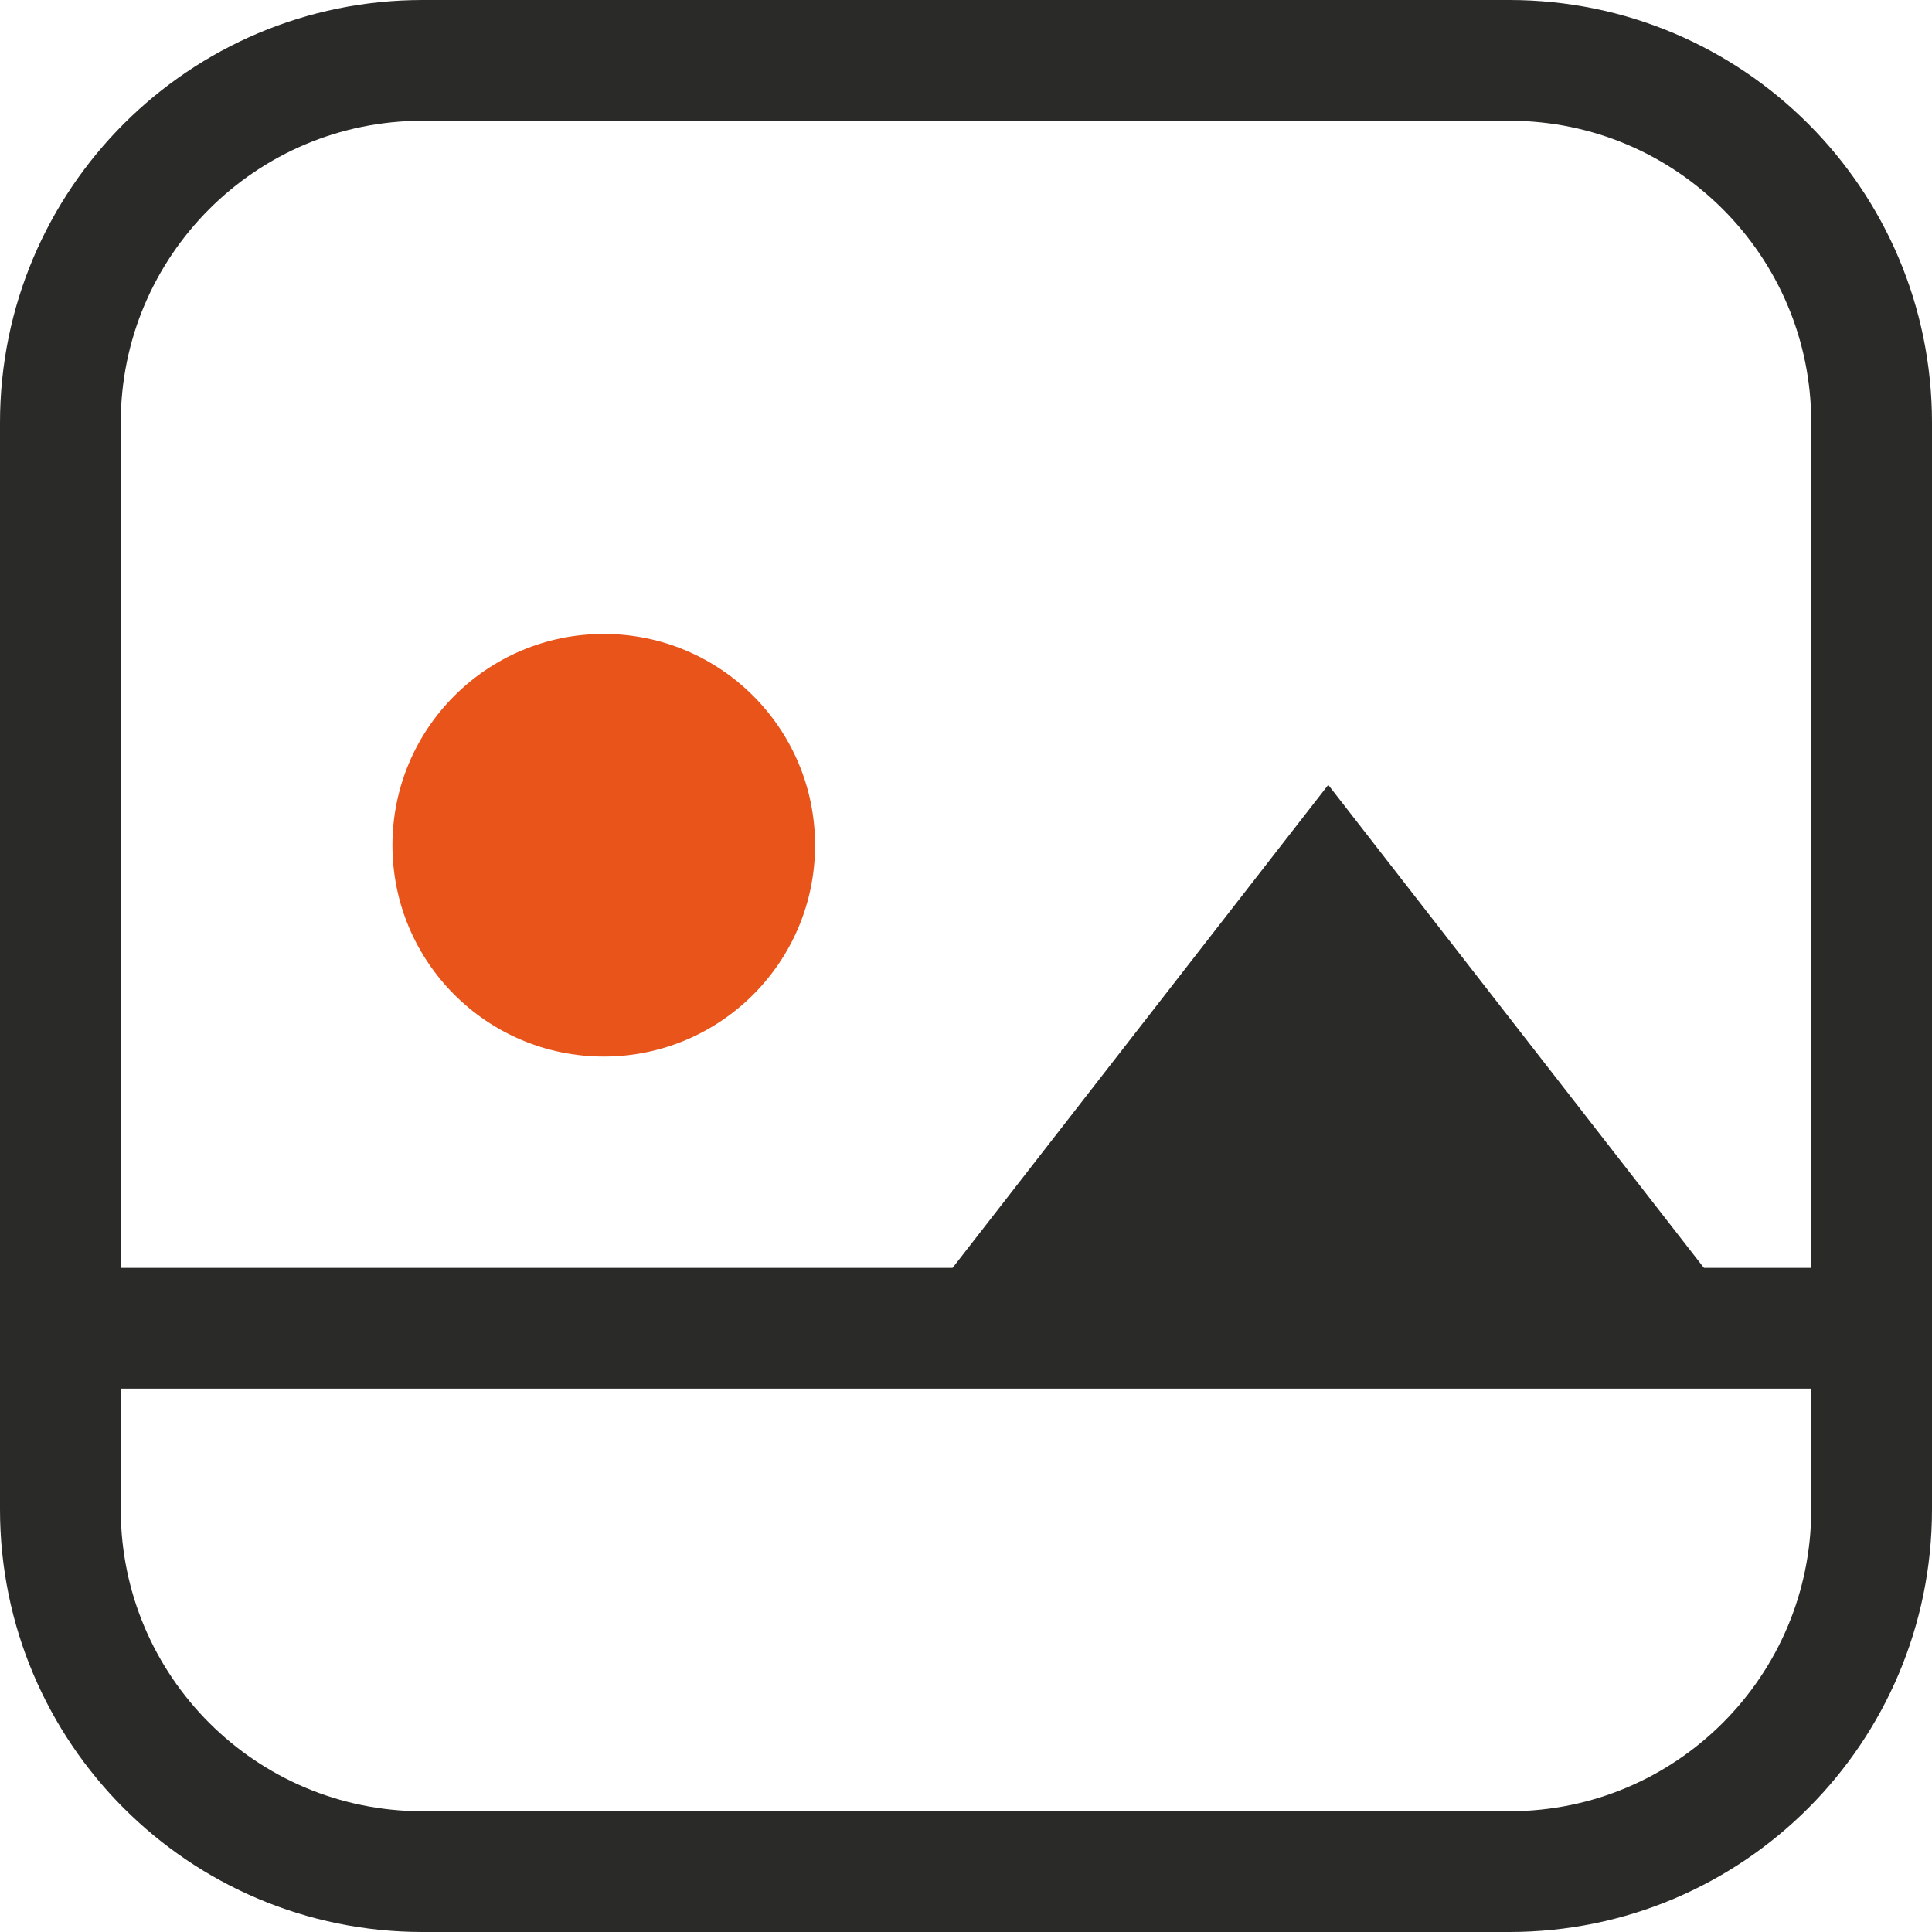
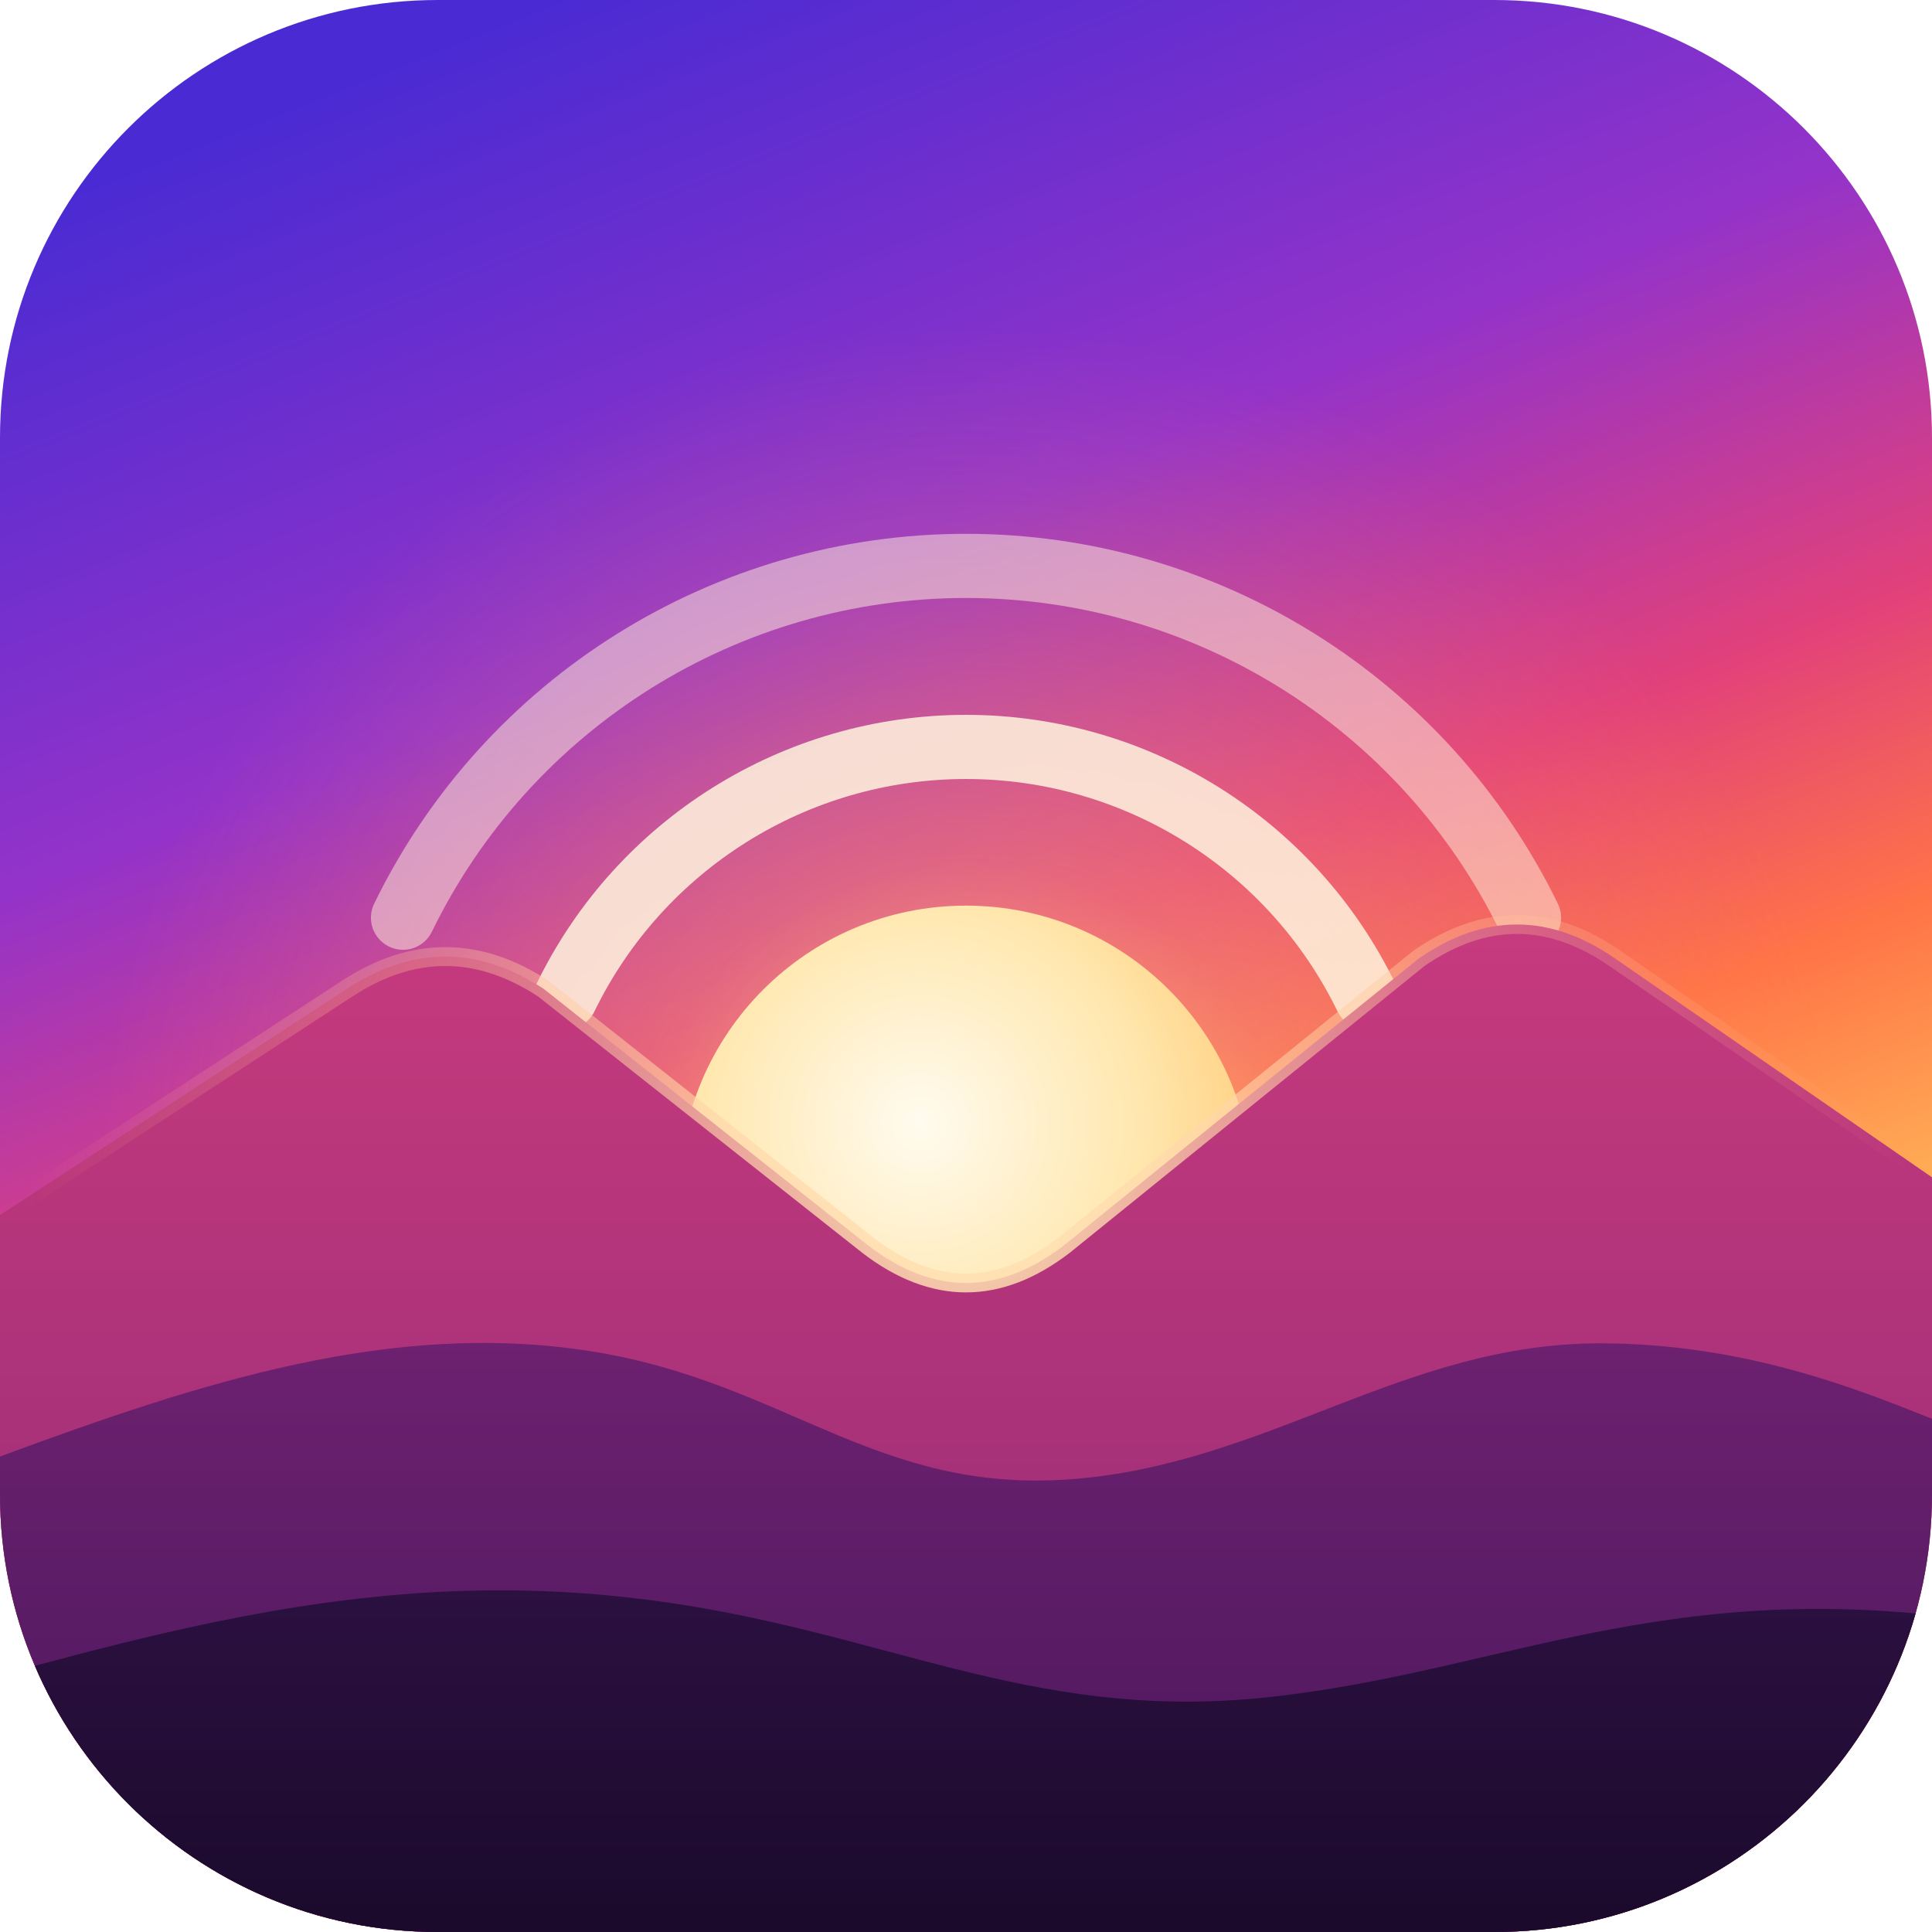
- <svg xmlns="http://www.w3.org/2000/svg" viewBox="0 0 32 32" fill="none">
-   <style>
-     .stroke { stroke: #2a2a28; }
-     .fill-bg { fill: #2a2a28; }
-     .dot { fill: #e8541a; }
-     @media (prefers-color-scheme: dark) {
-       .stroke { stroke: #dde1e8; }
-       .fill-bg { fill: #dde1e8; }
-       .dot { fill: #6e7fcc; }
-     }
-   </style>
-   <rect x="1" y="1" width="30" height="30" rx="6" class="stroke" stroke-width="2" />
-   <line x1="1" y1="22" x2="31" y2="22" class="stroke" stroke-width="2" />
-   <circle cx="10" cy="14" r="3.5" class="dot" />
-   <polyline points="15,22 22,13 29,22" class="fill-bg" stroke="none" />
+ <svg xmlns="http://www.w3.org/2000/svg" viewBox="0 0 512 512">
+   <defs>
+     <clipPath id="tile">
+       <rect width="512" height="512" rx="116" />
+     </clipPath>
+     <linearGradient id="sky" x1="0.3" y1="0" x2="0.7" y2="1">
+       <stop offset="0" stop-color="#4a2bd3" />
+       <stop offset="0.3" stop-color="#9433c9" />
+       <stop offset="0.5" stop-color="#e2417a" />
+       <stop offset="0.64" stop-color="#ff7447" />
+       <stop offset="0.76" stop-color="#ffab55" />
+     </linearGradient>
+     <radialGradient id="glow" cx="256" cy="316" r="230" gradientUnits="userSpaceOnUse">
+       <stop offset="0" stop-color="#ffe7a8" stop-opacity="0.9" />
+       <stop offset="0.38" stop-color="#ffb070" stop-opacity="0.35" />
+       <stop offset="1" stop-color="#ff8a5c" stop-opacity="0" />
+     </radialGradient>
+     <radialGradient id="sun" cx="0.42" cy="0.38" r="0.7">
+       <stop offset="0" stop-color="#fffbef" />
+       <stop offset="0.55" stop-color="#ffe7ae" />
+       <stop offset="1" stop-color="#ffc56c" />
+     </radialGradient>
+     <linearGradient id="ridge1" x1="0" y1="0" x2="0" y2="1">
+       <stop offset="0" stop-color="#c73a7e" />
+       <stop offset="1" stop-color="#8c2a74" />
+     </linearGradient>
+     <linearGradient id="ridge2" x1="0" y1="0" x2="0" y2="1">
+       <stop offset="0" stop-color="#6d2170" />
+       <stop offset="1" stop-color="#46165a" />
+     </linearGradient>
+     <linearGradient id="ridge3" x1="0" y1="0" x2="0" y2="1">
+       <stop offset="0" stop-color="#2b1040" />
+       <stop offset="1" stop-color="#1b0a2c" />
+     </linearGradient>
+     <radialGradient id="rim" cx="256" cy="316" r="250" gradientUnits="userSpaceOnUse">
+       <stop offset="0" stop-color="#ffe4b5" stop-opacity="0.95" />
+       <stop offset="0.6" stop-color="#ffc59a" stop-opacity="0.35" />
+       <stop offset="1" stop-color="#ffb08a" stop-opacity="0" />
+     </radialGradient>
+     <linearGradient id="gloss" x1="0" y1="0" x2="0" y2="1">
+       <stop offset="0" stop-color="#fff" stop-opacity="0.14" />
+       <stop offset="0.5" stop-color="#fff" stop-opacity="0" />
+     </linearGradient>
+   </defs>
+   <g clip-path="url(#tile)">
+     <rect width="512" height="512" fill="url(#sky)" />
+     <circle cx="256" cy="316" r="230" fill="url(#glow)" />
+     <g fill="none" stroke="#fff4de" stroke-linecap="round" stroke-width="17">
+       <path d="M106.8 243.2A166 166 0 0 1 405.2 243.2" stroke-opacity="0.5" />
+       <path d="M149.9 264.3A118 118 0 0 1 362.1 264.3" stroke-opacity="0.85" />
+     </g>
+     <circle cx="256" cy="316" r="76" fill="url(#sun)" />
+     <path d="M0 322L92 262Q118 245 144 262L230 330Q256 350 282 330L376 254Q402 236 428 254L512 312V512H0Z" fill="url(#ridge1)" />
+     <path d="M0 322L92 262Q118 245 144 262L230 330Q256 350 282 330L376 254Q402 236 428 254L512 312" fill="none" stroke="url(#rim)" stroke-width="5" stroke-linejoin="round" />
+     <path d="M0 386C54 366 104 350 156 358C208 366 232 396 284 392C336 388 372 356 424 356C462 356 492 368 512 376V512H0Z" fill="url(#ridge2)" />
+     <path d="M0 444C58 428 110 416 172 424C234 432 272 456 334 450C394 444 436 420 512 428V512H0Z" fill="url(#ridge3)" />
+   </g>
</svg>
